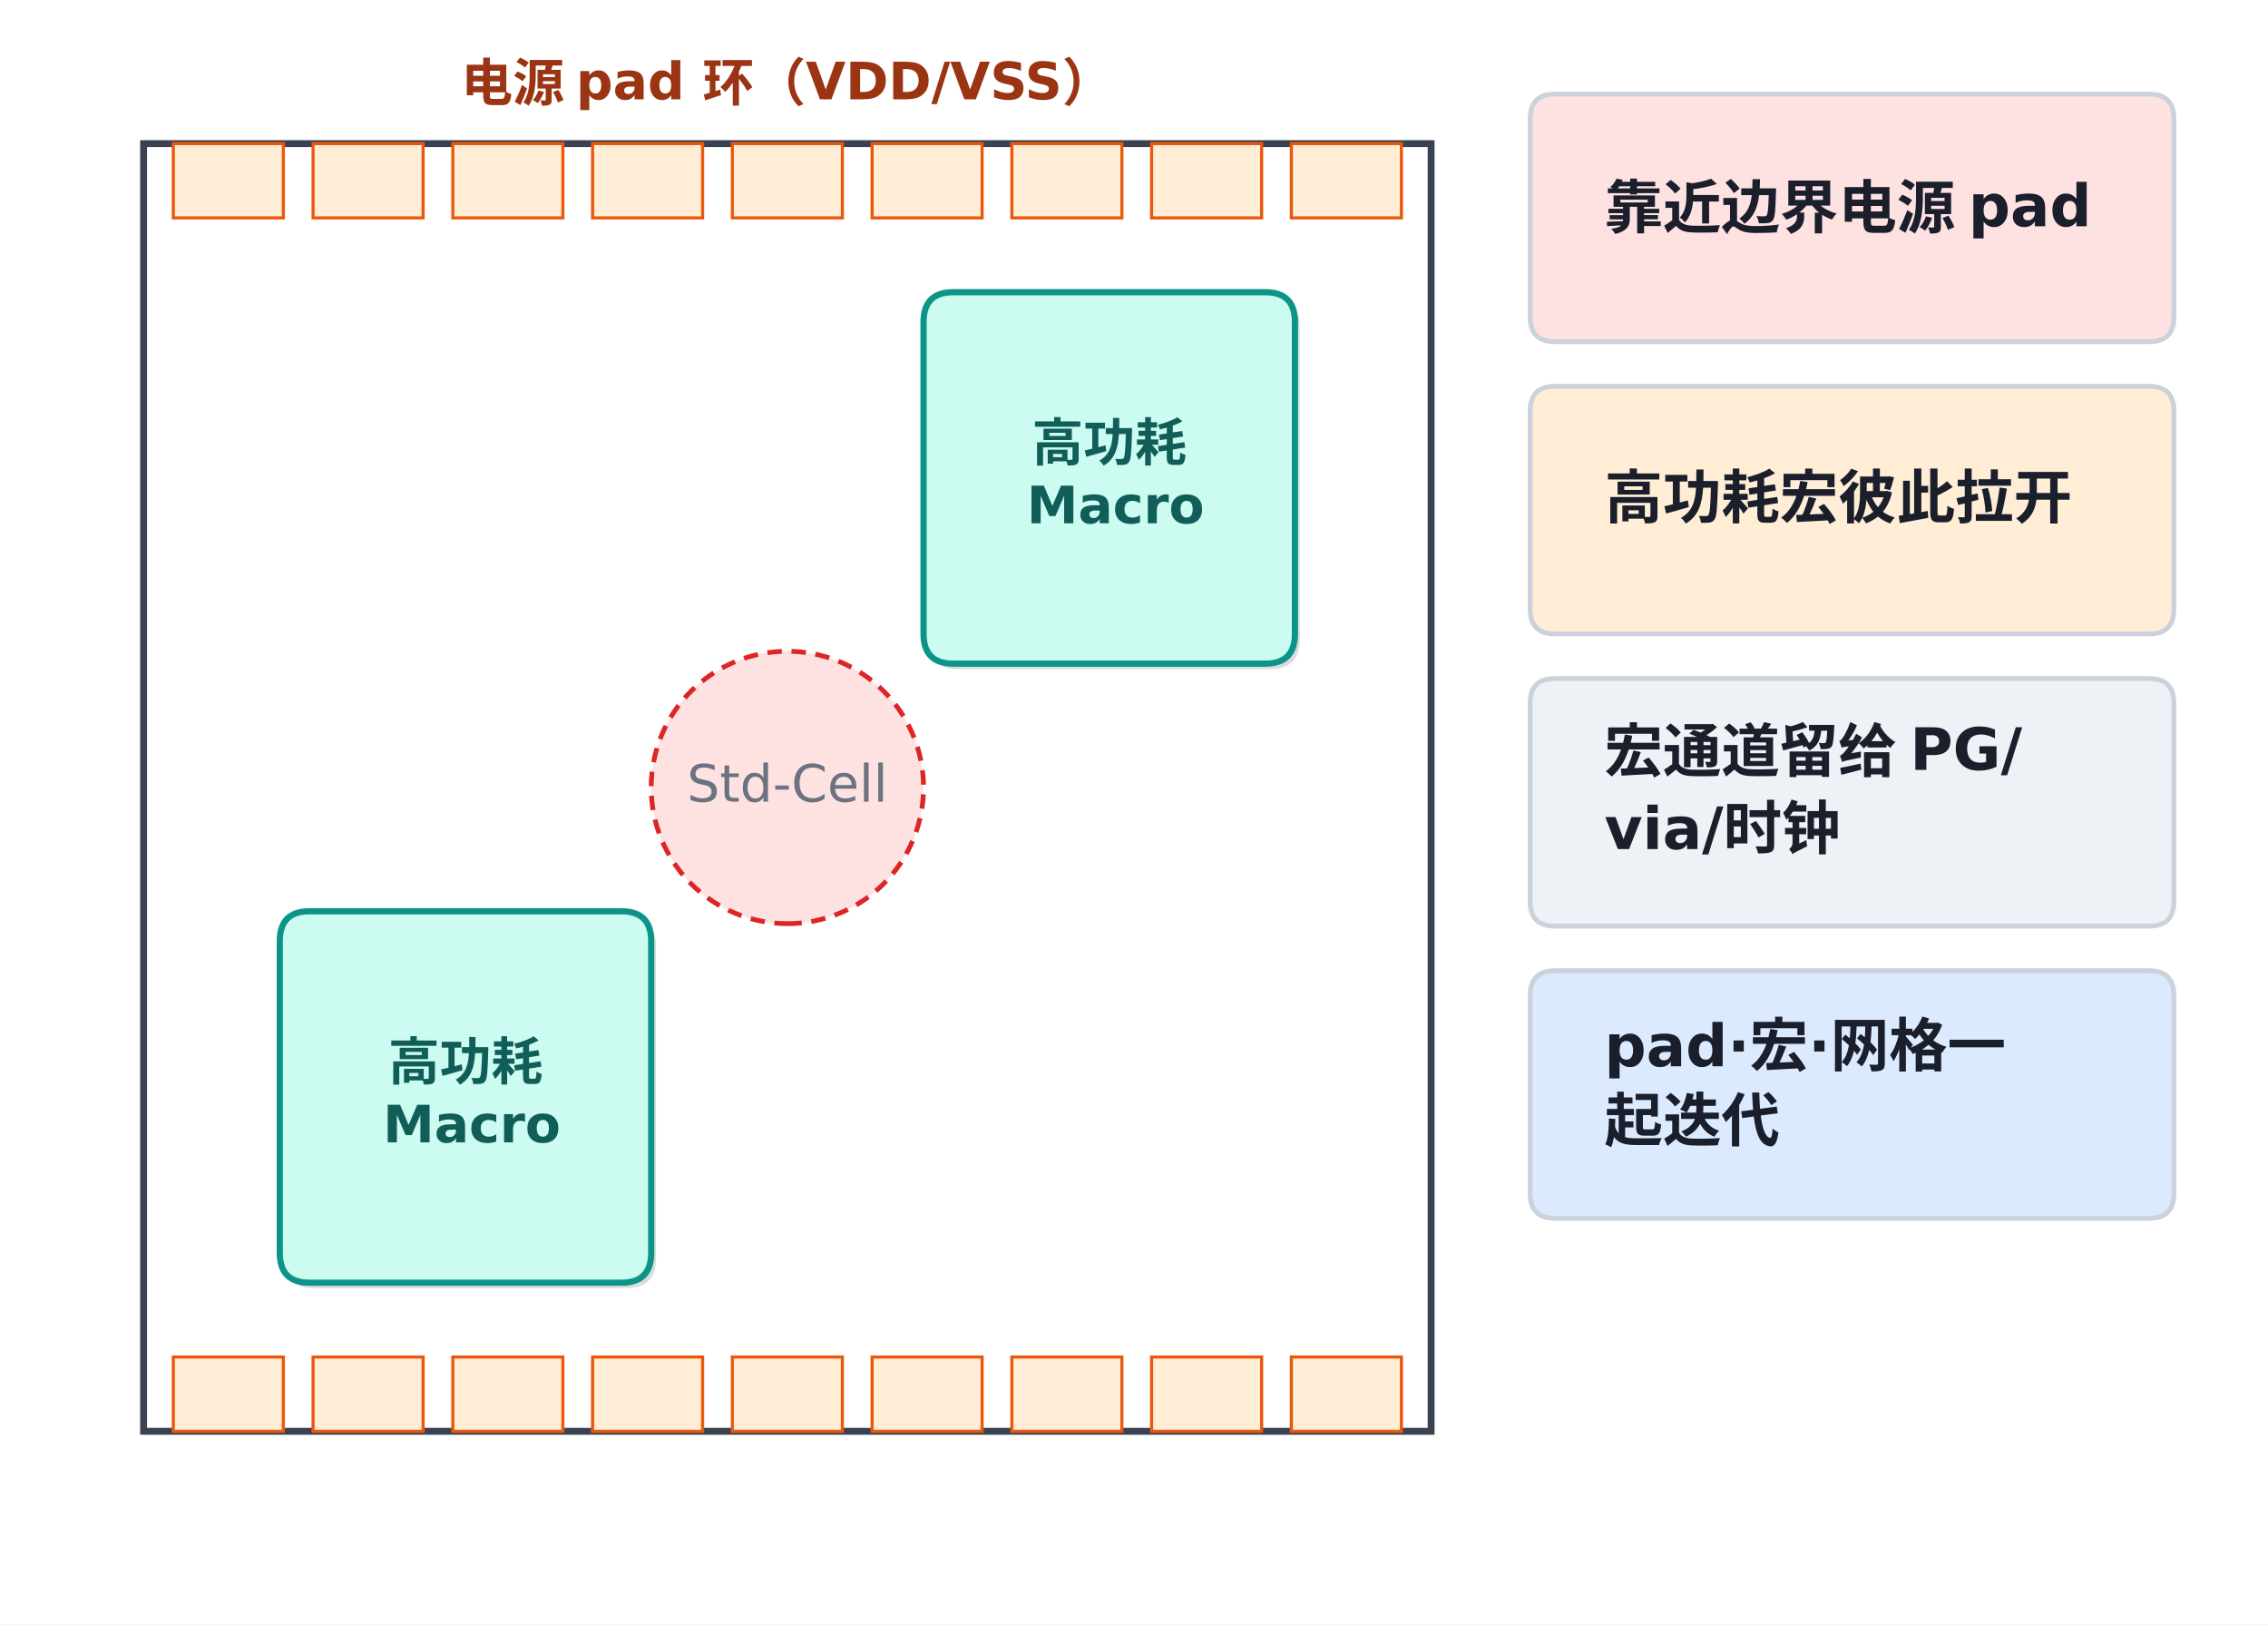
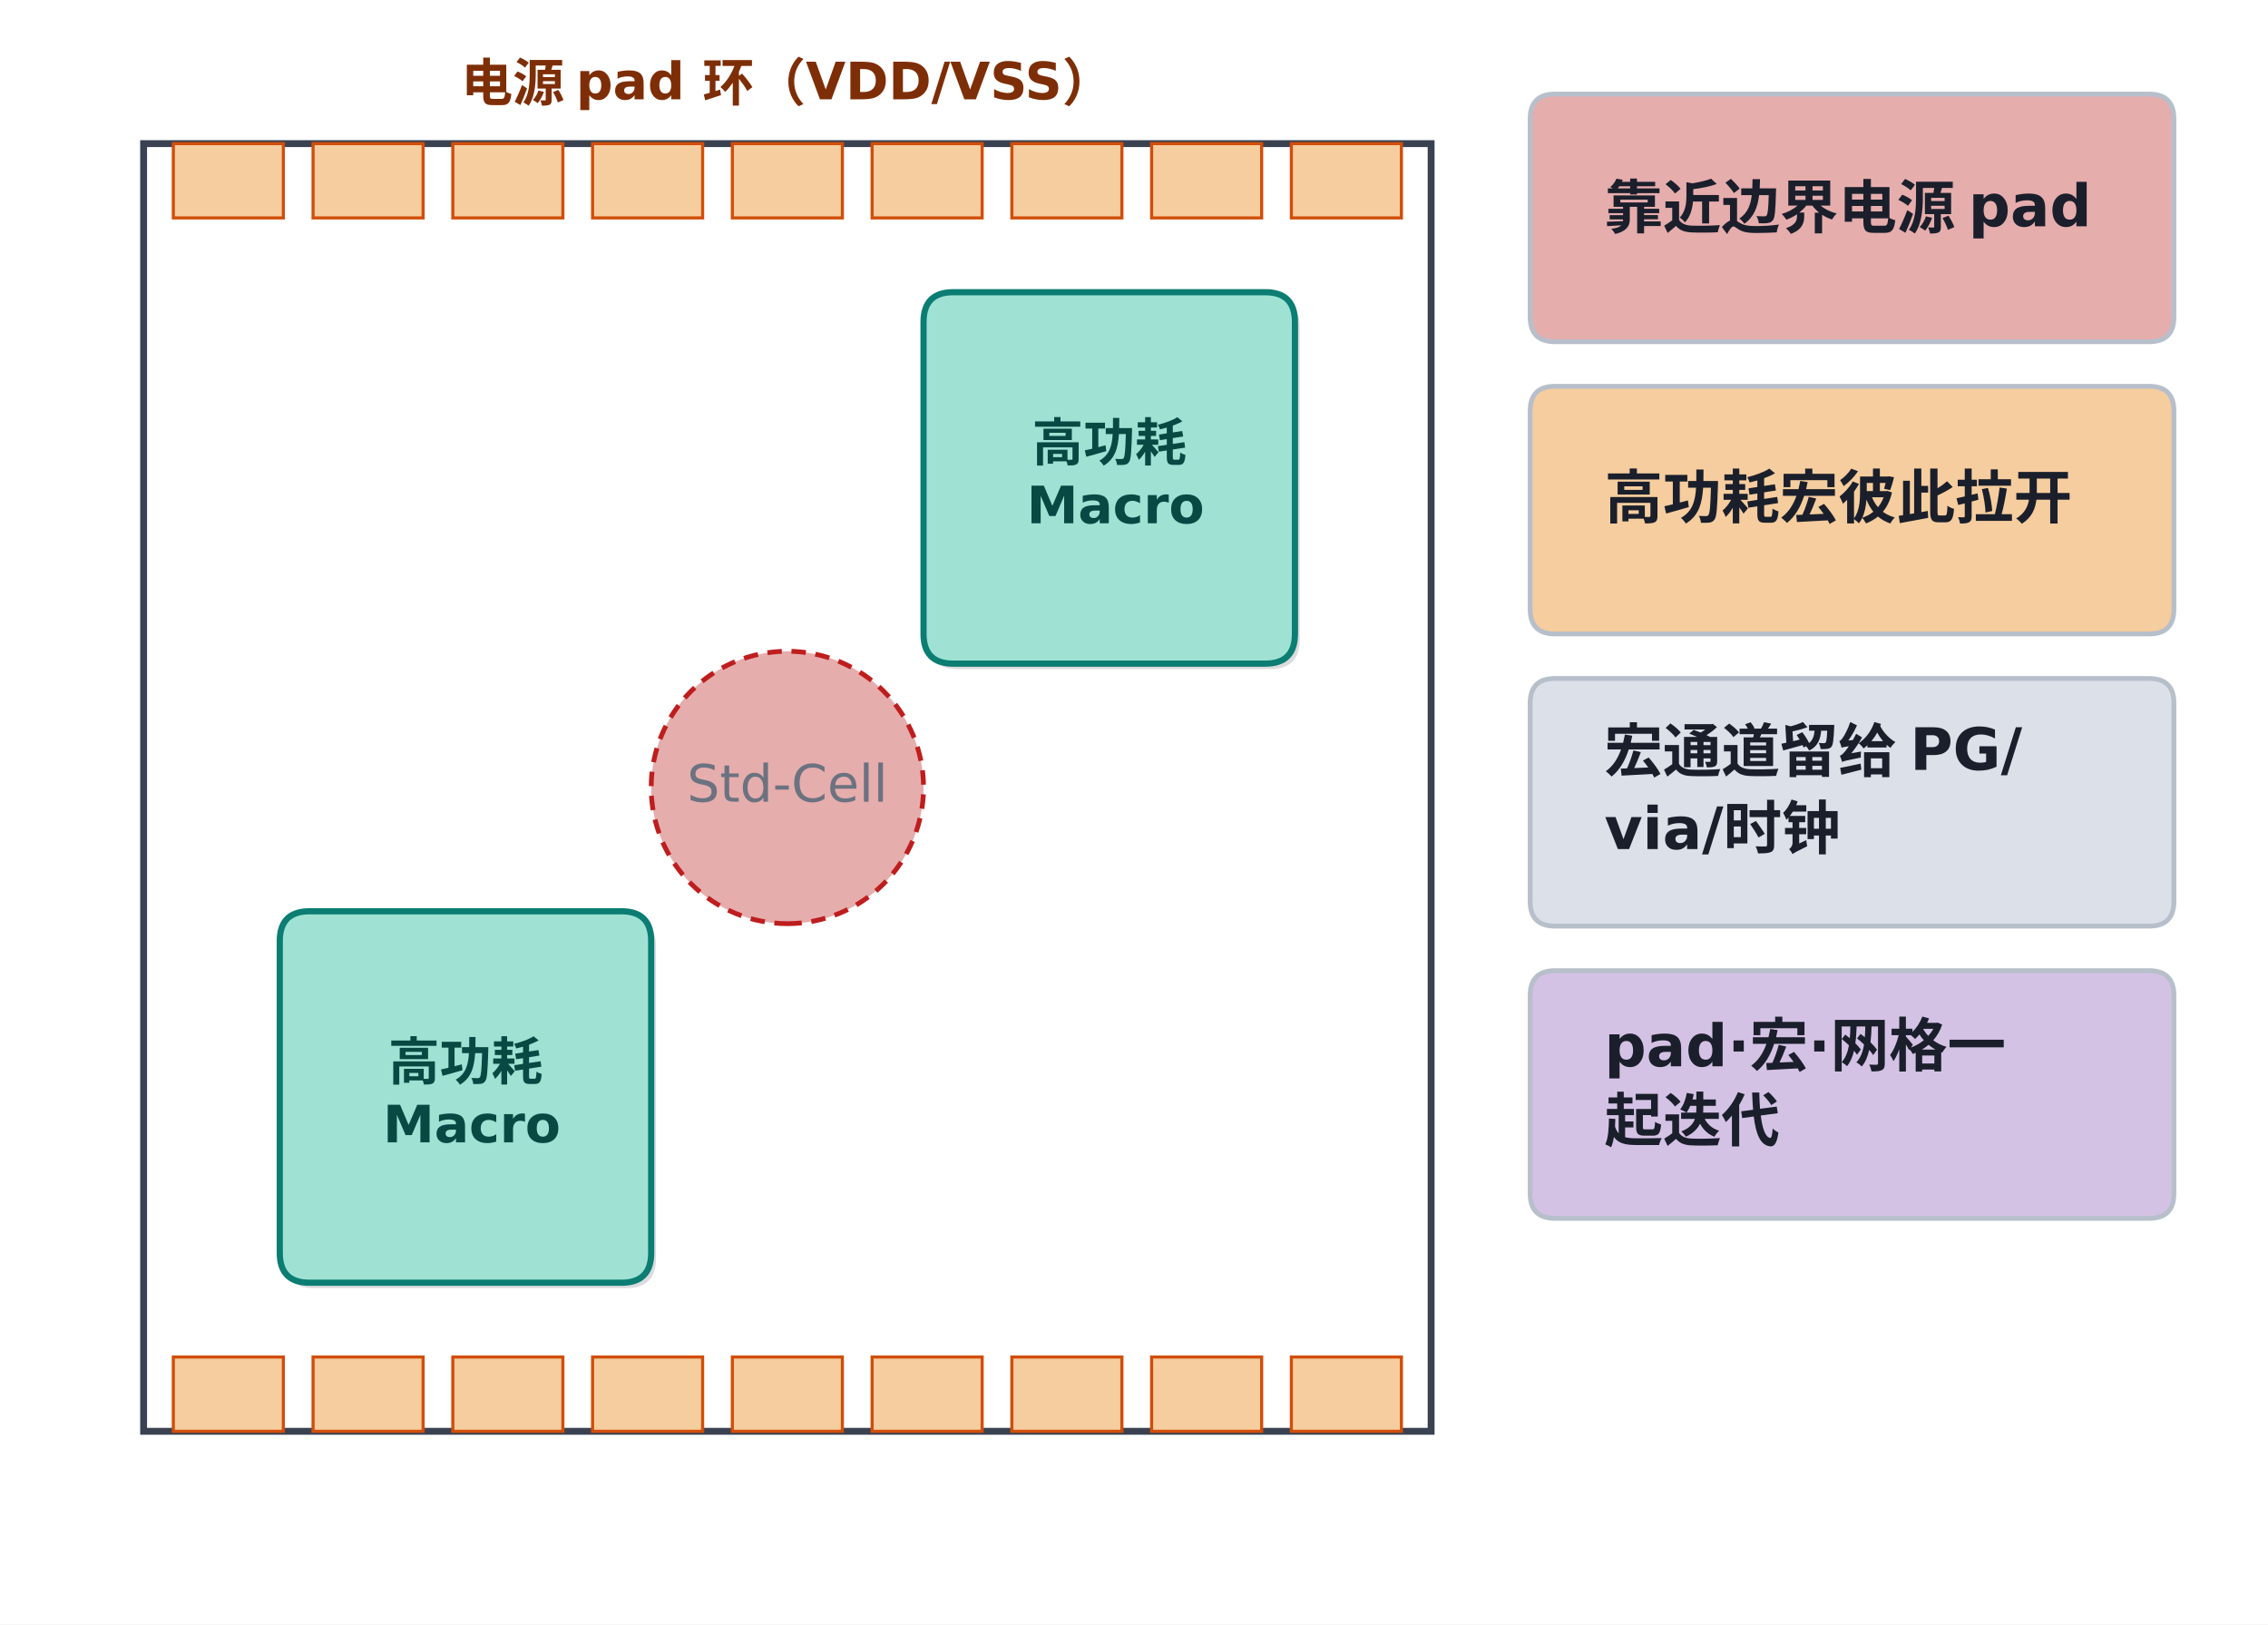
<svg xmlns="http://www.w3.org/2000/svg" width="659.52pt" height="472.32pt" viewBox="0 0 659.52 472.32" version="1.1">
  <defs>
    <style type="text/css">*{stroke-linejoin: round; stroke-linecap: butt}</style>
  </defs>
  <g id="figure_1">
    <g id="patch_1">
      <path d="M 0 472.32  L 659.52 472.32  L 659.52 0  L 0 0  z " style="fill: #ffffff" />
    </g>
    <g id="axes_1">
      <g id="patch_2">
-         <path d="M 5.76 466.56  L 653.76 466.56  L 653.76 5.76  L 5.76 5.76  z " clip-path="url(#p41e2b0f891)" style="fill: #ffffff" />
+         <path d="M 5.76 466.56  L 653.76 466.56  L 653.76 5.76  L 5.76 5.76  z " clip-path="url(#pdcb984bd71)" style="fill: #ffffff" />
      </g>
      <g id="patch_3">
-         <path d="M 41.76 416.16  L 416.16 416.16  L 416.16 41.76  L 41.76 41.76  z " clip-path="url(#p41e2b0f891)" style="fill: #ffffff; stroke: #3a4252; stroke-width: 2; stroke-linejoin: miter" />
+         <path d="M 41.76 416.16  L 416.16 416.16  L 416.16 41.76  L 41.76 41.76  z " clip-path="url(#pdcb984bd71)" style="fill: #ffffff; stroke: #3a4252; stroke-width: 2; stroke-linejoin: miter" />
      </g>
      <g id="patch_4">
-         <path d="M 228.96 268.56  C 239.462 268.56 249.535 264.387 256.961 256.961  C 264.387 249.535 268.56 239.462 268.56 228.96  C 268.56 218.458 264.387 208.385 256.961 200.959  C 249.535 193.533 239.462 189.36 228.96 189.36  C 218.458 189.36 208.385 193.533 200.959 200.959  C 193.533 208.385 189.36 218.458 189.36 228.96  C 189.36 239.462 193.533 249.535 200.959 256.961  C 208.385 264.387 218.458 268.56 228.96 268.56  z " clip-path="url(#p41e2b0f891)" style="fill: #fee2e2; stroke-dasharray: 4.2,2.8; stroke-dashoffset: 0; stroke: #dc2626; stroke-width: 1.4; stroke-linejoin: miter" />
+         <path d="M 228.96 268.56  C 239.462 268.56 249.535 264.387 256.961 256.961  C 264.387 249.535 268.56 239.462 268.56 228.96  C 268.56 218.458 264.387 208.385 256.961 200.959  C 249.535 193.533 239.462 189.36 228.96 189.36  C 218.458 189.36 208.385 193.533 200.959 200.959  C 193.533 208.385 189.36 218.458 189.36 228.96  C 189.36 239.462 193.533 249.535 200.959 256.961  C 208.385 264.387 218.458 268.56 228.96 268.56  z " clip-path="url(#pdcb984bd71)" style="fill: #e6adad; stroke-dasharray: 4.2,2.8; stroke-dashoffset: 0; stroke: #be1e1e; stroke-width: 1.4; stroke-linejoin: miter" />
      </g>
      <g id="patch_5">
-         <path d="M 452.16 99.36  L 624.96 99.36  Q 632.16 99.36 632.16 92.16  L 632.16 34.56  Q 632.16 27.36 624.96 27.36  L 452.16 27.36  Q 444.96 27.36 444.96 34.56  L 444.96 92.16  Q 444.96 99.36 452.16 99.36  z " clip-path="url(#p41e2b0f891)" style="fill: #fee2e2; stroke: #cbd2dc; stroke-width: 1.4; stroke-linejoin: miter" />
+         <path d="M 452.16 99.36  L 624.96 99.36  Q 632.16 99.36 632.16 92.16  L 632.16 34.56  Q 632.16 27.36 624.96 27.36  L 452.16 27.36  Q 444.96 27.36 444.96 34.56  L 444.96 92.16  Q 444.96 99.36 452.16 99.36  z " clip-path="url(#pdcb984bd71)" style="fill: #e6adad; stroke: #b7bfcb; stroke-width: 1.4; stroke-linejoin: miter" />
      </g>
      <g id="patch_6">
-         <path d="M 452.16 184.32  L 624.96 184.32  Q 632.16 184.32 632.16 177.12  L 632.16 119.52  Q 632.16 112.32 624.96 112.32  L 452.16 112.32  Q 444.96 112.32 444.96 119.52  L 444.96 177.12  Q 444.96 184.32 452.16 184.32  z " clip-path="url(#p41e2b0f891)" style="fill: #ffedd5; stroke: #cbd2dc; stroke-width: 1.4; stroke-linejoin: miter" />
+         <path d="M 452.16 184.32  L 624.96 184.32  Q 632.16 184.32 632.16 177.12  L 632.16 119.52  Q 632.16 112.32 624.96 112.32  L 452.16 112.32  Q 444.96 112.32 444.96 119.52  L 444.96 177.12  Q 444.96 184.32 452.16 184.32  z " clip-path="url(#pdcb984bd71)" style="fill: #f6cd9e; stroke: #b7bfcb; stroke-width: 1.4; stroke-linejoin: miter" />
      </g>
      <g id="patch_7">
-         <path d="M 452.16 269.28  L 624.96 269.28  Q 632.16 269.28 632.16 262.08  L 632.16 204.48  Q 632.16 197.28 624.96 197.28  L 452.16 197.28  Q 444.96 197.28 444.96 204.48  L 444.96 262.08  Q 444.96 269.28 452.16 269.28  z " clip-path="url(#p41e2b0f891)" style="fill: #eef1f5; stroke: #cbd2dc; stroke-width: 1.4; stroke-linejoin: miter" />
+         <path d="M 452.16 269.28  L 624.96 269.28  Q 632.16 269.28 632.16 262.08  L 632.16 204.48  Q 632.16 197.28 624.96 197.28  L 452.16 197.28  Q 444.96 197.28 444.96 204.48  L 444.96 262.08  Q 444.96 269.28 452.16 269.28  z " clip-path="url(#pdcb984bd71)" style="fill: #dce1e9; stroke: #b7bfcb; stroke-width: 1.4; stroke-linejoin: miter" />
      </g>
      <g id="patch_8">
-         <path d="M 452.16 354.24  L 624.96 354.24  Q 632.16 354.24 632.16 347.04  L 632.16 289.44  Q 632.16 282.24 624.96 282.24  L 452.16 282.24  Q 444.96 282.24 444.96 289.44  L 444.96 347.04  Q 444.96 354.24 452.16 354.24  z " clip-path="url(#p41e2b0f891)" style="fill: #dbeafe; stroke: #cbd2dc; stroke-width: 1.4; stroke-linejoin: miter" />
+         <path d="M 452.16 354.24  L 624.96 354.24  Q 632.16 354.24 632.16 347.04  L 632.16 289.44  Q 632.16 282.24 624.96 282.24  L 452.16 282.24  Q 444.96 282.24 444.96 289.44  L 444.96 347.04  Q 444.96 354.24 452.16 354.24  z " clip-path="url(#pdcb984bd71)" style="fill: #d4c2e5; stroke: #b7bfcb; stroke-width: 1.4; stroke-linejoin: miter" />
      </g>
      <g id="patch_9">
-         <path d="M 50.4 416.16  L 82.4 416.16  L 82.4 394.56  L 50.4 394.56  z " clip-path="url(#p41e2b0f891)" style="fill: #ffedd5; stroke: #ea580c; stroke-width: 0.9; stroke-linejoin: miter" />
+         <path d="M 50.4 416.16  L 82.4 416.16  L 82.4 394.56  L 50.4 394.56  z " clip-path="url(#pdcb984bd71)" style="fill: #f6cd9e; stroke: #d14e0a; stroke-width: 0.9; stroke-linejoin: miter" />
      </g>
      <g id="patch_10">
-         <path d="M 50.4 63.36  L 82.4 63.36  L 82.4 41.76  L 50.4 41.76  z " clip-path="url(#p41e2b0f891)" style="fill: #ffedd5; stroke: #ea580c; stroke-width: 0.9; stroke-linejoin: miter" />
+         <path d="M 50.4 63.36  L 82.4 63.36  L 82.4 41.76  L 50.4 41.76  z " clip-path="url(#pdcb984bd71)" style="fill: #f6cd9e; stroke: #d14e0a; stroke-width: 0.9; stroke-linejoin: miter" />
      </g>
      <g id="patch_11">
-         <path d="M 91.04 416.16  L 123.04 416.16  L 123.04 394.56  L 91.04 394.56  z " clip-path="url(#p41e2b0f891)" style="fill: #ffedd5; stroke: #ea580c; stroke-width: 0.9; stroke-linejoin: miter" />
+         <path d="M 91.04 416.16  L 123.04 416.16  L 123.04 394.56  L 91.04 394.56  z " clip-path="url(#pdcb984bd71)" style="fill: #f6cd9e; stroke: #d14e0a; stroke-width: 0.9; stroke-linejoin: miter" />
      </g>
      <g id="patch_12">
-         <path d="M 91.04 63.36  L 123.04 63.36  L 123.04 41.76  L 91.04 41.76  z " clip-path="url(#p41e2b0f891)" style="fill: #ffedd5; stroke: #ea580c; stroke-width: 0.9; stroke-linejoin: miter" />
+         <path d="M 91.04 63.36  L 123.04 63.36  L 123.04 41.76  L 91.04 41.76  z " clip-path="url(#pdcb984bd71)" style="fill: #f6cd9e; stroke: #d14e0a; stroke-width: 0.9; stroke-linejoin: miter" />
      </g>
      <g id="patch_13">
-         <path d="M 131.68 416.16  L 163.68 416.16  L 163.68 394.56  L 131.68 394.56  z " clip-path="url(#p41e2b0f891)" style="fill: #ffedd5; stroke: #ea580c; stroke-width: 0.9; stroke-linejoin: miter" />
+         <path d="M 131.68 416.16  L 163.68 416.16  L 163.68 394.56  L 131.68 394.56  z " clip-path="url(#pdcb984bd71)" style="fill: #f6cd9e; stroke: #d14e0a; stroke-width: 0.9; stroke-linejoin: miter" />
      </g>
      <g id="patch_14">
-         <path d="M 131.68 63.36  L 163.68 63.36  L 163.68 41.76  L 131.68 41.76  z " clip-path="url(#p41e2b0f891)" style="fill: #ffedd5; stroke: #ea580c; stroke-width: 0.9; stroke-linejoin: miter" />
+         <path d="M 131.68 63.36  L 163.68 63.36  L 163.68 41.76  L 131.68 41.76  z " clip-path="url(#pdcb984bd71)" style="fill: #f6cd9e; stroke: #d14e0a; stroke-width: 0.9; stroke-linejoin: miter" />
      </g>
      <g id="patch_15">
-         <path d="M 172.32 416.16  L 204.32 416.16  L 204.32 394.56  L 172.32 394.56  z " clip-path="url(#p41e2b0f891)" style="fill: #ffedd5; stroke: #ea580c; stroke-width: 0.9; stroke-linejoin: miter" />
+         <path d="M 172.32 416.16  L 204.32 416.16  L 204.32 394.56  L 172.32 394.56  z " clip-path="url(#pdcb984bd71)" style="fill: #f6cd9e; stroke: #d14e0a; stroke-width: 0.9; stroke-linejoin: miter" />
      </g>
      <g id="patch_16">
-         <path d="M 172.32 63.36  L 204.32 63.36  L 204.32 41.76  L 172.32 41.76  z " clip-path="url(#p41e2b0f891)" style="fill: #ffedd5; stroke: #ea580c; stroke-width: 0.9; stroke-linejoin: miter" />
+         <path d="M 172.32 63.36  L 204.32 63.36  L 204.32 41.76  L 172.32 41.76  z " clip-path="url(#pdcb984bd71)" style="fill: #f6cd9e; stroke: #d14e0a; stroke-width: 0.9; stroke-linejoin: miter" />
      </g>
      <g id="patch_17">
-         <path d="M 212.96 416.16  L 244.96 416.16  L 244.96 394.56  L 212.96 394.56  z " clip-path="url(#p41e2b0f891)" style="fill: #ffedd5; stroke: #ea580c; stroke-width: 0.9; stroke-linejoin: miter" />
+         <path d="M 212.96 416.16  L 244.96 416.16  L 244.96 394.56  L 212.96 394.56  z " clip-path="url(#pdcb984bd71)" style="fill: #f6cd9e; stroke: #d14e0a; stroke-width: 0.9; stroke-linejoin: miter" />
      </g>
      <g id="patch_18">
-         <path d="M 212.96 63.36  L 244.96 63.36  L 244.96 41.76  L 212.96 41.76  z " clip-path="url(#p41e2b0f891)" style="fill: #ffedd5; stroke: #ea580c; stroke-width: 0.9; stroke-linejoin: miter" />
+         <path d="M 212.96 63.36  L 244.96 63.36  L 244.96 41.76  L 212.96 41.76  z " clip-path="url(#pdcb984bd71)" style="fill: #f6cd9e; stroke: #d14e0a; stroke-width: 0.9; stroke-linejoin: miter" />
      </g>
      <g id="patch_19">
-         <path d="M 253.6 416.16  L 285.6 416.16  L 285.6 394.56  L 253.6 394.56  z " clip-path="url(#p41e2b0f891)" style="fill: #ffedd5; stroke: #ea580c; stroke-width: 0.9; stroke-linejoin: miter" />
+         <path d="M 253.6 416.16  L 285.6 416.16  L 285.6 394.56  L 253.6 394.56  z " clip-path="url(#pdcb984bd71)" style="fill: #f6cd9e; stroke: #d14e0a; stroke-width: 0.9; stroke-linejoin: miter" />
      </g>
      <g id="patch_20">
-         <path d="M 253.6 63.36  L 285.6 63.36  L 285.6 41.76  L 253.6 41.76  z " clip-path="url(#p41e2b0f891)" style="fill: #ffedd5; stroke: #ea580c; stroke-width: 0.9; stroke-linejoin: miter" />
+         <path d="M 253.6 63.36  L 285.6 63.36  L 285.6 41.76  L 253.6 41.76  z " clip-path="url(#pdcb984bd71)" style="fill: #f6cd9e; stroke: #d14e0a; stroke-width: 0.9; stroke-linejoin: miter" />
      </g>
      <g id="patch_21">
-         <path d="M 294.24 416.16  L 326.24 416.16  L 326.24 394.56  L 294.24 394.56  z " clip-path="url(#p41e2b0f891)" style="fill: #ffedd5; stroke: #ea580c; stroke-width: 0.9; stroke-linejoin: miter" />
+         <path d="M 294.24 416.16  L 326.24 416.16  L 326.24 394.56  L 294.24 394.56  z " clip-path="url(#pdcb984bd71)" style="fill: #f6cd9e; stroke: #d14e0a; stroke-width: 0.9; stroke-linejoin: miter" />
      </g>
      <g id="patch_22">
-         <path d="M 294.24 63.36  L 326.24 63.36  L 326.24 41.76  L 294.24 41.76  z " clip-path="url(#p41e2b0f891)" style="fill: #ffedd5; stroke: #ea580c; stroke-width: 0.9; stroke-linejoin: miter" />
+         <path d="M 294.24 63.36  L 326.24 63.36  L 326.24 41.76  L 294.24 41.76  z " clip-path="url(#pdcb984bd71)" style="fill: #f6cd9e; stroke: #d14e0a; stroke-width: 0.9; stroke-linejoin: miter" />
      </g>
      <g id="patch_23">
-         <path d="M 334.88 416.16  L 366.88 416.16  L 366.88 394.56  L 334.88 394.56  z " clip-path="url(#p41e2b0f891)" style="fill: #ffedd5; stroke: #ea580c; stroke-width: 0.9; stroke-linejoin: miter" />
+         <path d="M 334.88 416.16  L 366.88 416.16  L 366.88 394.56  L 334.88 394.56  z " clip-path="url(#pdcb984bd71)" style="fill: #f6cd9e; stroke: #d14e0a; stroke-width: 0.9; stroke-linejoin: miter" />
      </g>
      <g id="patch_24">
-         <path d="M 334.88 63.36  L 366.88 63.36  L 366.88 41.76  L 334.88 41.76  z " clip-path="url(#p41e2b0f891)" style="fill: #ffedd5; stroke: #ea580c; stroke-width: 0.9; stroke-linejoin: miter" />
+         <path d="M 334.88 63.36  L 366.88 63.36  L 366.88 41.76  L 334.88 41.76  z " clip-path="url(#pdcb984bd71)" style="fill: #f6cd9e; stroke: #d14e0a; stroke-width: 0.9; stroke-linejoin: miter" />
      </g>
      <g id="patch_25">
-         <path d="M 375.52 416.16  L 407.52 416.16  L 407.52 394.56  L 375.52 394.56  z " clip-path="url(#p41e2b0f891)" style="fill: #ffedd5; stroke: #ea580c; stroke-width: 0.9; stroke-linejoin: miter" />
+         <path d="M 375.52 416.16  L 407.52 416.16  L 407.52 394.56  L 375.52 394.56  z " clip-path="url(#pdcb984bd71)" style="fill: #f6cd9e; stroke: #d14e0a; stroke-width: 0.9; stroke-linejoin: miter" />
      </g>
      <g id="patch_26">
-         <path d="M 375.52 63.36  L 407.52 63.36  L 407.52 41.76  L 375.52 41.76  z " clip-path="url(#p41e2b0f891)" style="fill: #ffedd5; stroke: #ea580c; stroke-width: 0.9; stroke-linejoin: miter" />
+         <path d="M 375.52 63.36  L 407.52 63.36  L 407.52 41.76  L 375.52 41.76  z " clip-path="url(#pdcb984bd71)" style="fill: #f6cd9e; stroke: #d14e0a; stroke-width: 0.9; stroke-linejoin: miter" />
      </g>
      <g id="text_1">
-         <text style="font-weight: 700; font-size: 15px; font-family: 'Microsoft YaHei', 'Microsoft YaHei UI', 'SimHei', 'Segoe UI', 'DejaVu Sans', sans-serif; text-anchor: middle; fill: #9a3412" x="228.96" y="29.391" transform="rotate(-0 228.96 29.39109)">电源 pad 环（VDD/VSS）</text>
+         <text style="font-weight: 700; font-size: 15px; font-family: 'Microsoft YaHei', 'Microsoft YaHei UI', 'SimHei', 'Segoe UI', 'DejaVu Sans', sans-serif; text-anchor: middle; fill: #7e2e07" x="228.96" y="29.391" transform="rotate(-0 228.96 29.39109)">电源 pad 环（VDD/VSS）</text>
      </g>
      <g id="text_2">
        <text style="font-size: 15px; font-family: 'Microsoft YaHei', 'Microsoft YaHei UI', 'SimHei', 'Segoe UI', 'DejaVu Sans', sans-serif; text-anchor: middle; fill: #6b7280" x="228.96" y="233.091" transform="rotate(-0 228.96 233.0909)">Std-Cell</text>
      </g>
      <g id="text_3">
        <text style="font-weight: 700; font-size: 17px; font-family: 'Microsoft YaHei', 'Microsoft YaHei UI', 'SimHei', 'Segoe UI', 'DejaVu Sans', sans-serif; text-anchor: start; fill: #1a1f2b" x="466.56" y="66.375" transform="rotate(-0 466.56 66.37484)">靠近边界电源 pad</text>
      </g>
      <g id="text_4">
        <text style="font-weight: 700; font-size: 17px; font-family: 'Microsoft YaHei', 'Microsoft YaHei UI', 'SimHei', 'Segoe UI', 'DejaVu Sans', sans-serif; text-anchor: start; fill: #1a1f2b" x="466.56" y="150.689" transform="rotate(-0 466.56 150.6894)">高功耗宏彼此拉开</text>
      </g>
      <g id="text_5">
        <text style="font-weight: 700; font-size: 17px; font-family: 'Microsoft YaHei', 'Microsoft YaHei UI', 'SimHei', 'Segoe UI', 'DejaVu Sans', sans-serif; text-anchor: start; fill: #1a1f2b" x="466.56" y="224.429" transform="rotate(-0 466.56 224.4294)">宏通道留给 PG/</text>
      </g>
      <g id="text_6">
        <text style="font-weight: 700; font-size: 17px; font-family: 'Microsoft YaHei', 'Microsoft YaHei UI', 'SimHei', 'Segoe UI', 'DejaVu Sans', sans-serif; text-anchor: start; fill: #1a1f2b" x="466.56" y="246.869" transform="rotate(-0 466.56 246.8694)">via/时钟</text>
      </g>
      <g id="text_7">
        <text style="font-weight: 700; font-size: 17px; font-family: 'Microsoft YaHei', 'Microsoft YaHei UI', 'SimHei', 'Segoe UI', 'DejaVu Sans', sans-serif; text-anchor: start; fill: #1a1f2b" x="466.56" y="310.035" transform="rotate(-0 466.56 310.0348)">pad·宏·网格一</text>
      </g>
      <g id="text_8">
        <text style="font-weight: 700; font-size: 17px; font-family: 'Microsoft YaHei', 'Microsoft YaHei UI', 'SimHei', 'Segoe UI', 'DejaVu Sans', sans-serif; text-anchor: start; fill: #1a1f2b" x="466.56" y="331.829" transform="rotate(-0 466.56 331.8294)">起迭代</text>
      </g>
      <g id="patch_27">
-         <path d="M 91.4 374.56  L 182.12 374.56  Q 190.76 374.56 190.76 365.92  L 190.76 275.2  Q 190.76 266.56 182.12 266.56  L 91.4 266.56  Q 82.76 266.56 82.76 275.2  L 82.76 365.92  Q 82.76 374.56 91.4 374.56  z " clip-path="url(#p41e2b0f891)" style="fill: #1a1f2b; opacity: 0.16" />
-         <path d="M 90 372.96  L 180.72 372.96  Q 189.36 372.96 189.36 364.32  L 189.36 273.6  Q 189.36 264.96 180.72 264.96  L 90 264.96  Q 81.36 264.96 81.36 273.6  L 81.36 364.32  Q 81.36 372.96 90 372.96  z " clip-path="url(#p41e2b0f891)" style="fill: #ccfbf1; stroke: #0d9488; stroke-width: 1.8; stroke-linejoin: miter" />
+         <path d="M 91.4 374.56  L 182.12 374.56  Q 190.76 374.56 190.76 365.92  L 190.76 275.2  Q 190.76 266.56 182.12 266.56  L 91.4 266.56  Q 82.76 266.56 82.76 275.2  L 82.76 365.92  Q 82.76 374.56 91.4 374.56  z " clip-path="url(#pdcb984bd71)" style="fill: #1a1f2b; opacity: 0.16" />
+         <path d="M 90 372.96  L 180.72 372.96  Q 189.36 372.96 189.36 364.32  L 189.36 273.6  Q 189.36 264.96 180.72 264.96  L 90 264.96  Q 81.36 264.96 81.36 273.6  L 81.36 364.32  Q 81.36 372.96 90 372.96  z " clip-path="url(#pdcb984bd71)" style="fill: #9fe2d4; stroke: #0b7d72; stroke-width: 1.8; stroke-linejoin: miter" />
      </g>
      <g id="patch_28">
-         <path d="M 278.6 194.56  L 369.32 194.56  Q 377.96 194.56 377.96 185.92  L 377.96 95.2  Q 377.96 86.56 369.32 86.56  L 278.6 86.56  Q 269.96 86.56 269.96 95.2  L 269.96 185.92  Q 269.96 194.56 278.6 194.56  z " clip-path="url(#p41e2b0f891)" style="fill: #1a1f2b; opacity: 0.16" />
-         <path d="M 277.2 192.96  L 367.92 192.96  Q 376.56 192.96 376.56 184.32  L 376.56 93.6  Q 376.56 84.96 367.92 84.96  L 277.2 84.96  Q 268.56 84.96 268.56 93.6  L 268.56 184.32  Q 268.56 192.96 277.2 192.96  z " clip-path="url(#p41e2b0f891)" style="fill: #ccfbf1; stroke: #0d9488; stroke-width: 1.8; stroke-linejoin: miter" />
+         <path d="M 278.6 194.56  L 369.32 194.56  Q 377.96 194.56 377.96 185.92  L 377.96 95.2  Q 377.96 86.56 369.32 86.56  L 278.6 86.56  Q 269.96 86.56 269.96 95.2  L 269.96 185.92  Q 269.96 194.56 278.6 194.56  z " clip-path="url(#pdcb984bd71)" style="fill: #1a1f2b; opacity: 0.16" />
+         <path d="M 277.2 192.96  L 367.92 192.96  Q 376.56 192.96 376.56 184.32  L 376.56 93.6  Q 376.56 84.96 367.92 84.96  L 277.2 84.96  Q 268.56 84.96 268.56 93.6  L 268.56 184.32  Q 268.56 192.96 277.2 192.96  z " clip-path="url(#pdcb984bd71)" style="fill: #9fe2d4; stroke: #0b7d72; stroke-width: 1.8; stroke-linejoin: miter" />
      </g>
      <g id="text_9">
-         <text style="font-weight: 700; font-size: 15px; font-family: 'Microsoft YaHei', 'Microsoft YaHei UI', 'SimHei', 'Segoe UI', 'DejaVu Sans', sans-serif; fill: #115e59" transform="translate(112.86 314.032)">高功耗</text>
-         <text style="font-weight: 700; font-size: 15px; font-family: 'Microsoft YaHei', 'Microsoft YaHei UI', 'SimHei', 'Segoe UI', 'DejaVu Sans', sans-serif; fill: #115e59" transform="translate(111.3705 332.1497)">Macro</text>
+         <text style="font-weight: 700; font-size: 15px; font-family: 'Microsoft YaHei', 'Microsoft YaHei UI', 'SimHei', 'Segoe UI', 'DejaVu Sans', sans-serif; fill: #084a43" transform="translate(112.86 314.032)">高功耗</text>
+         <text style="font-weight: 700; font-size: 15px; font-family: 'Microsoft YaHei', 'Microsoft YaHei UI', 'SimHei', 'Segoe UI', 'DejaVu Sans', sans-serif; fill: #084a43" transform="translate(111.3705 332.1497)">Macro</text>
      </g>
      <g id="text_10">
-         <text style="font-weight: 700; font-size: 15px; font-family: 'Microsoft YaHei', 'Microsoft YaHei UI', 'SimHei', 'Segoe UI', 'DejaVu Sans', sans-serif; fill: #115e59" transform="translate(300.06 134.032)">高功耗</text>
-         <text style="font-weight: 700; font-size: 15px; font-family: 'Microsoft YaHei', 'Microsoft YaHei UI', 'SimHei', 'Segoe UI', 'DejaVu Sans', sans-serif; fill: #115e59" transform="translate(298.5705 152.1497)">Macro</text>
+         <text style="font-weight: 700; font-size: 15px; font-family: 'Microsoft YaHei', 'Microsoft YaHei UI', 'SimHei', 'Segoe UI', 'DejaVu Sans', sans-serif; fill: #084a43" transform="translate(300.06 134.032)">高功耗</text>
+         <text style="font-weight: 700; font-size: 15px; font-family: 'Microsoft YaHei', 'Microsoft YaHei UI', 'SimHei', 'Segoe UI', 'DejaVu Sans', sans-serif; fill: #084a43" transform="translate(298.5705 152.1497)">Macro</text>
      </g>
    </g>
  </g>
  <defs>
-     <clipPath id="p41e2b0f891">
+     <clipPath id="pdcb984bd71">
      <rect x="5.76" y="5.76" width="648" height="460.8" />
    </clipPath>
  </defs>
</svg>
